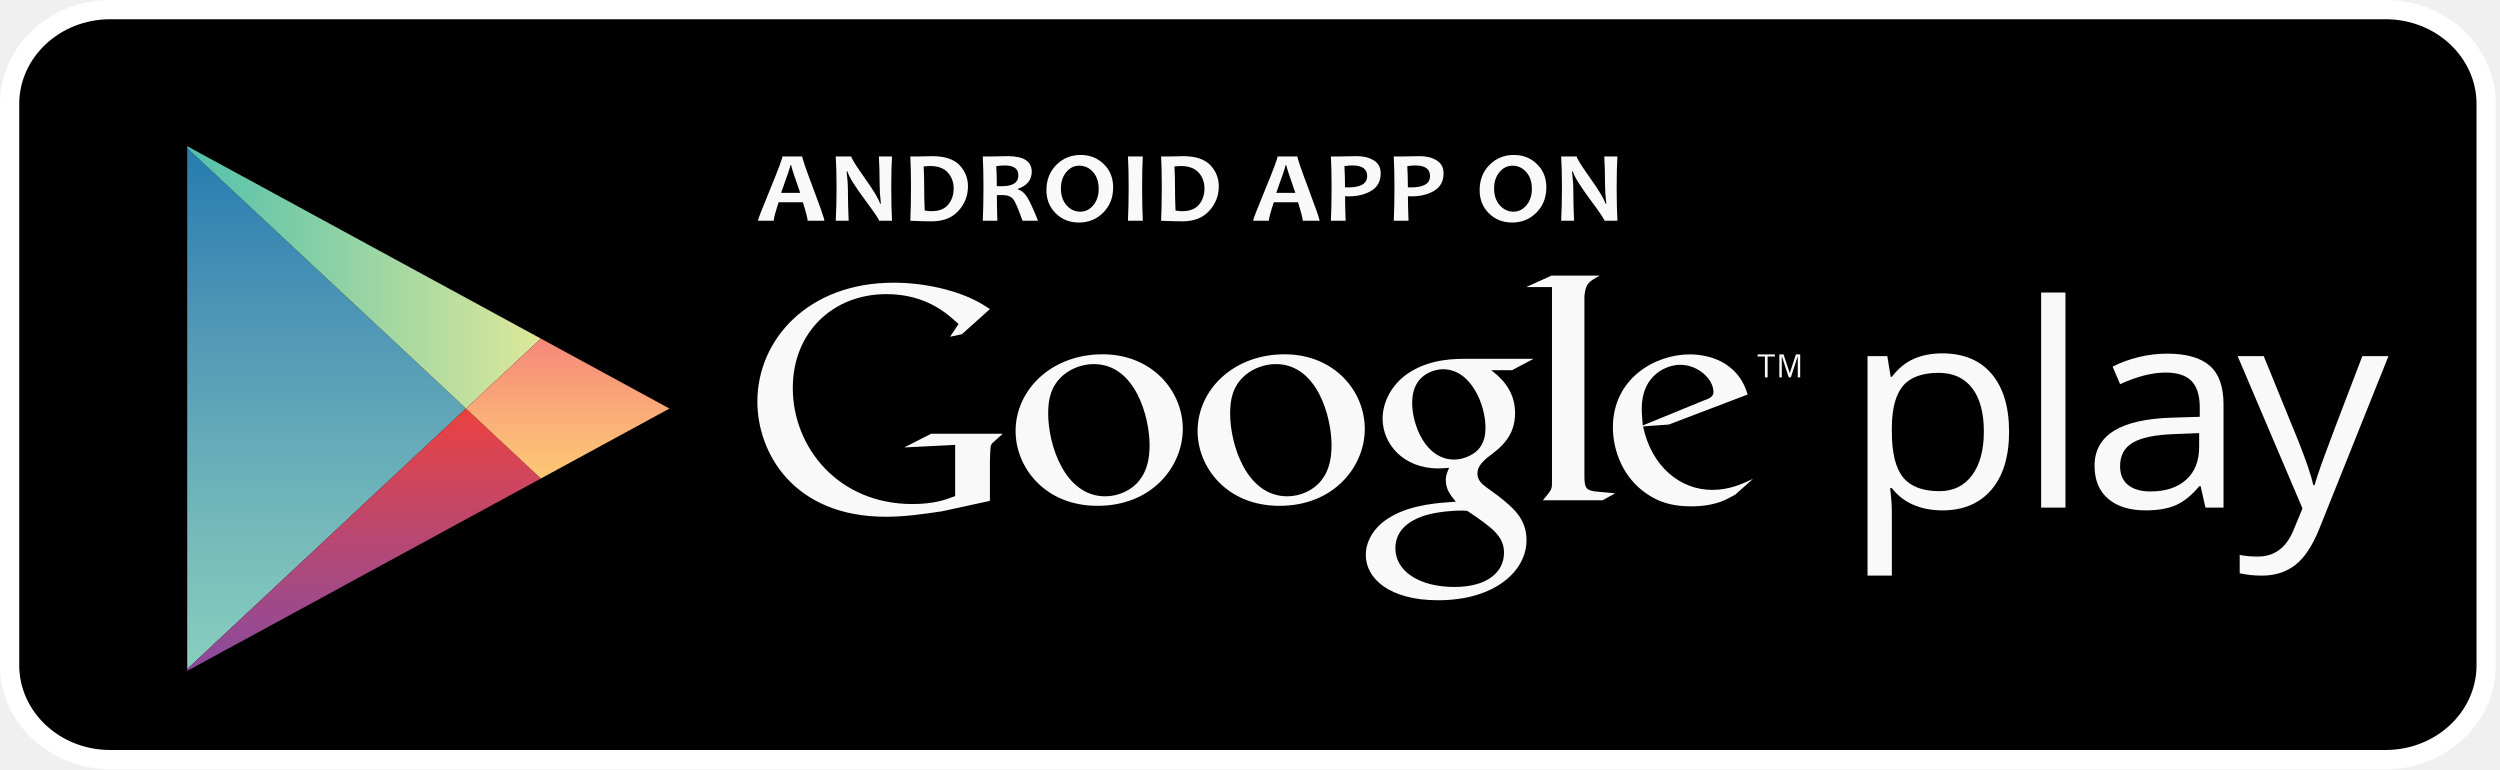
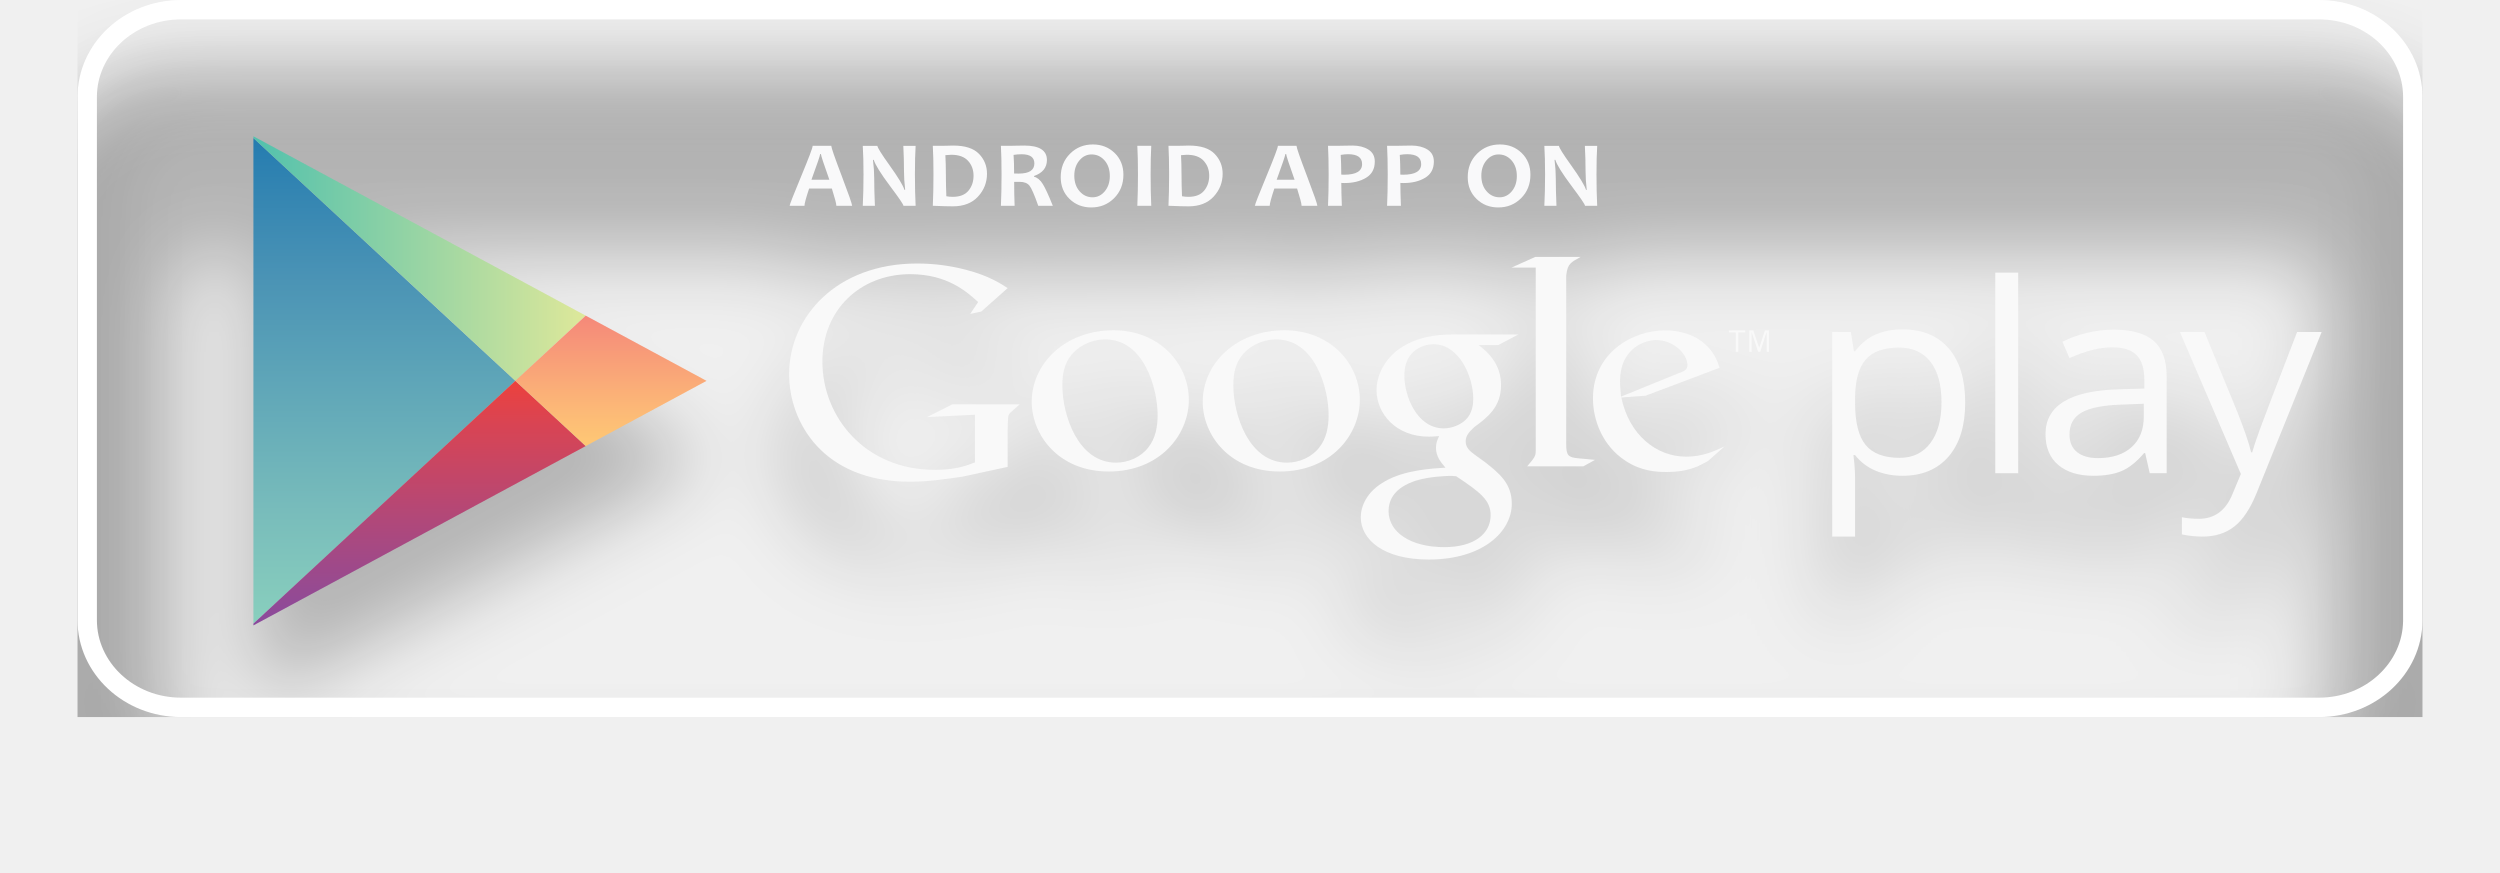
- <svg xmlns="http://www.w3.org/2000/svg" width="130" height="40" viewBox="0 0 130 40" fill="none">
-   <g clip-path="url(#clip0)">
-     <path d="M129.28 34.594V34.643C129.252 37.303 126.946 39.5 124.044 39.5H5.737C2.817 39.5 0.5 37.276 0.5 34.594V5.405C0.5 2.724 2.817 0.5 5.737 0.5H124.044C126.964 0.5 129.28 2.724 129.28 5.405V34.594Z" fill="black" stroke="white" />
-     <path d="M9.735 7.701V34.789L24.232 21.245L9.735 7.701Z" fill="url(#paint0_linear)" />
-     <path d="M28.125 17.607L22.273 14.424L9.735 7.602V7.701L24.232 21.245L28.125 17.607Z" fill="url(#paint1_linear)" />
-     <path d="M9.735 34.789V34.887L22.273 28.066L28.125 24.883L24.232 21.245L9.735 34.789Z" fill="url(#paint2_linear)" />
-     <path d="M28.125 17.607L24.231 21.245L28.124 24.883L34.812 21.245L28.125 17.607Z" fill="url(#paint3_linear)" />
-     <path d="M101.001 26.54C100.456 26.54 99.959 26.445 99.51 26.256C99.06 26.067 98.682 25.776 98.376 25.383H98.285C98.346 25.843 98.376 26.279 98.376 26.691V29.933H97.111V18.519H98.14L98.316 19.597H98.376C98.702 19.165 99.081 18.854 99.513 18.663C99.945 18.471 100.442 18.375 101 18.375C102.109 18.375 102.965 18.732 103.568 19.446C104.17 20.16 104.472 21.162 104.472 22.45C104.472 23.744 104.165 24.749 103.553 25.466C102.94 26.182 102.09 26.54 101.001 26.54ZM100.818 19.388C99.963 19.388 99.345 19.611 98.964 20.057C98.583 20.502 98.387 21.212 98.376 22.185V22.45C98.376 23.557 98.572 24.349 98.964 24.826C99.356 25.303 99.984 25.541 100.848 25.541C101.571 25.541 102.137 25.266 102.546 24.715C102.955 24.164 103.16 23.404 103.16 22.436C103.16 21.454 102.955 20.7 102.546 20.175C102.137 19.65 101.56 19.388 100.818 19.388ZM107.404 26.396H106.138V15.212H107.404V26.396ZM114.684 26.396L114.432 25.275H114.371C113.954 25.769 113.539 26.103 113.124 26.277C112.71 26.453 112.192 26.54 111.572 26.54C110.743 26.54 110.093 26.339 109.623 25.936C109.152 25.534 108.917 24.962 108.917 24.219C108.917 22.628 110.267 21.794 112.968 21.717L114.387 21.674V21.185C114.387 20.567 114.246 20.11 113.963 19.816C113.681 19.521 113.229 19.374 112.609 19.374C111.912 19.374 111.124 19.575 110.245 19.977L109.855 19.065C110.268 18.854 110.719 18.689 111.21 18.569C111.701 18.449 112.192 18.389 112.686 18.389C113.682 18.389 114.421 18.597 114.902 19.014C115.382 19.431 115.623 20.1 115.623 21.02V26.396H114.684V26.396H114.684ZM111.824 25.555C112.611 25.555 113.231 25.352 113.681 24.945C114.131 24.538 114.356 23.967 114.356 23.234V22.522L113.089 22.572C112.082 22.606 111.357 22.753 110.911 23.015C110.467 23.276 110.244 23.682 110.244 24.233C110.244 24.664 110.382 24.993 110.66 25.218C110.937 25.443 111.325 25.555 111.824 25.555ZM116.358 18.519H117.715L119.546 23.011C119.948 24.037 120.197 24.777 120.294 25.232H120.355C120.421 24.988 120.56 24.57 120.771 23.977C120.982 23.385 121.672 21.566 122.841 18.519H124.2L120.607 27.489C120.251 28.375 119.835 29.004 119.359 29.376C118.884 29.747 118.3 29.933 117.609 29.933C117.222 29.933 116.841 29.892 116.464 29.811V28.855C116.744 28.912 117.057 28.941 117.403 28.941C118.272 28.941 118.892 28.481 119.264 27.561L119.729 26.44L116.358 18.519ZM77.543 19.251C77.945 19.564 78.784 20.223 78.784 21.476C78.784 22.694 78.05 23.272 77.315 23.815C77.088 24.029 76.826 24.26 76.826 24.623C76.826 24.985 77.088 25.183 77.281 25.331L77.911 25.792C78.68 26.402 79.379 26.962 79.379 28.099C79.379 29.648 77.787 31.213 74.78 31.213C72.244 31.213 71.02 30.076 71.02 28.856C71.02 28.264 71.334 27.424 72.367 26.846C73.451 26.22 74.92 26.139 75.707 26.088C75.461 25.792 75.182 25.479 75.182 24.969C75.182 24.689 75.27 24.524 75.357 24.325C75.164 24.342 74.972 24.358 74.797 24.358C72.944 24.358 71.895 23.057 71.895 21.772C71.895 21.014 72.262 20.173 73.013 19.564C74.01 18.79 75.2 18.658 76.145 18.658H79.746L78.627 19.251H77.543V19.251H77.543ZM76.301 26.567C76.161 26.55 76.074 26.55 75.9 26.55C75.742 26.55 74.796 26.583 74.063 26.814C73.678 26.945 72.559 27.341 72.559 28.511C72.559 29.68 73.766 30.522 75.637 30.522C77.315 30.522 78.208 29.763 78.208 28.742C78.208 27.9 77.631 27.457 76.301 26.567ZM76.809 23.436C77.21 23.056 77.245 22.53 77.245 22.233C77.245 21.047 76.493 19.201 75.042 19.201C74.587 19.201 74.098 19.415 73.818 19.745C73.521 20.091 73.433 20.535 73.433 20.964C73.433 22.068 74.115 23.897 75.619 23.897C76.057 23.897 76.528 23.7 76.809 23.436ZM66.534 26.303C63.758 26.303 62.274 24.263 62.274 22.42C62.274 20.265 64.142 18.423 66.797 18.423C69.362 18.423 70.969 20.314 70.969 22.305C70.969 24.246 69.381 26.303 66.534 26.303ZM68.716 24.971C69.136 24.444 69.24 23.786 69.24 23.144C69.24 21.696 68.507 18.933 66.342 18.933C65.766 18.933 65.19 19.147 64.771 19.493C64.09 20.068 63.967 20.792 63.967 21.5C63.967 23.128 64.823 25.808 66.936 25.808C67.617 25.808 68.315 25.497 68.716 24.971ZM57.071 26.303C54.295 26.303 52.81 24.263 52.81 22.42C52.81 20.265 54.679 18.423 57.333 18.423C59.899 18.423 61.505 20.314 61.505 22.305C61.505 24.246 59.917 26.303 57.071 26.303ZM59.254 24.971C59.672 24.444 59.778 23.786 59.778 23.144C59.778 21.696 59.044 18.933 56.879 18.933C56.303 18.933 55.726 19.147 55.308 19.493C54.627 20.068 54.505 20.792 54.505 21.5C54.505 23.128 55.36 25.808 57.473 25.808C58.154 25.808 58.852 25.497 59.254 24.971ZM51.477 26.045L48.966 26.591C47.948 26.74 47.035 26.871 46.07 26.871C41.225 26.871 39.383 23.514 39.383 20.884C39.383 17.676 41.998 14.7 46.474 14.7C47.423 14.7 48.334 14.832 49.159 15.047C50.476 15.394 51.09 15.824 51.477 16.072L50.019 17.379L49.405 17.51L49.844 16.849C49.247 16.303 48.158 15.295 46.087 15.295C43.314 15.295 41.225 17.28 41.225 20.174C41.225 23.283 43.612 26.21 47.438 26.21C48.563 26.21 49.141 25.995 49.668 25.797V23.134L47.018 23.267L48.421 22.555H52.143L51.687 22.968C51.563 23.068 51.546 23.101 51.511 23.232C51.493 23.381 51.476 23.861 51.476 24.027V26.045H51.477V26.045Z" fill="#F9F9F9" />
-     <path d="M83.091 25.569C82.511 25.519 82.39 25.421 82.39 24.775V15.414C82.393 15.378 82.396 15.342 82.399 15.307C82.47 14.729 82.645 14.63 83.19 14.331H80.679L79.362 14.927H80.704V14.934L80.703 14.928V25.139C80.703 25.469 80.634 25.519 80.23 26.015H83.337L83.987 25.652C83.689 25.618 83.39 25.602 83.091 25.569ZM90.234 25.721C90.043 25.82 89.851 25.935 89.66 26.017C89.083 26.263 88.491 26.329 87.967 26.329C87.41 26.329 86.538 26.295 85.648 25.688C84.412 24.866 83.871 23.454 83.871 22.222C83.871 19.677 86.067 18.428 87.863 18.428C88.491 18.428 89.136 18.576 89.659 18.889C90.53 19.43 90.757 20.136 90.878 20.514L86.782 22.075L85.44 22.173C85.875 24.259 87.374 25.474 89.031 25.474C89.92 25.474 90.565 25.179 91.157 24.9L90.234 25.721ZM88.595 20.826C88.926 20.711 89.1 20.612 89.1 20.382C89.1 19.726 88.316 18.97 87.374 18.97C86.676 18.97 85.37 19.479 85.37 21.253C85.37 21.532 85.405 21.828 85.423 22.124L88.595 20.826ZM91.916 18.541V19.625H91.776V18.541H91.396V18.428H92.296V18.541H91.916ZM93.484 19.625V18.531H93.478L93.124 19.625H93.014L92.657 18.531H92.653V19.625H92.526V18.428H92.743L93.066 19.395H93.071L93.389 18.428H93.61V19.625H93.484Z" fill="#F9F9F9" />
-     <path d="M42.869 11.479H41.997C41.997 11.366 41.914 11.046 41.749 10.519H40.489C40.319 11.037 40.233 11.357 40.233 11.479H39.413C39.413 11.412 39.625 10.864 40.049 9.836C40.473 8.807 40.685 8.24 40.685 8.135H41.716C41.716 8.233 41.908 8.791 42.292 9.811C42.677 10.831 42.869 11.387 42.869 11.479ZM41.61 10.028C41.299 9.145 41.144 8.667 41.144 8.595H41.1C41.1 8.662 40.939 9.139 40.618 10.028H41.61ZM46.384 11.479H45.711C45.711 11.409 45.461 11.038 44.961 10.367C44.438 9.66 44.14 9.177 44.067 8.916H44.024C44.069 9.291 44.092 9.63 44.092 9.933C44.092 10.356 44.105 10.872 44.13 11.479H43.459C43.486 10.949 43.5 10.366 43.5 9.731C43.5 9.106 43.486 8.574 43.459 8.136H44.269C44.269 8.227 44.493 8.589 44.942 9.222C45.42 9.895 45.694 10.351 45.765 10.591H45.806C45.762 10.209 45.74 9.867 45.74 9.564C45.74 9.1 45.728 8.624 45.702 8.136H46.384C46.358 8.56 46.346 9.092 46.346 9.731C46.346 10.374 46.358 10.957 46.384 11.479ZM50.334 9.692C50.334 10.178 50.169 10.602 49.838 10.965C49.507 11.329 49.044 11.51 48.448 11.51C48.179 11.51 47.808 11.499 47.336 11.479C47.359 10.962 47.371 10.379 47.371 9.73C47.371 9.107 47.359 8.575 47.336 8.135H47.813C47.891 8.135 48.007 8.133 48.162 8.128C48.316 8.123 48.417 8.12 48.464 8.12C49.12 8.12 49.596 8.274 49.891 8.582C50.187 8.89 50.334 9.26 50.334 9.692ZM49.59 9.802C49.59 9.473 49.489 9.196 49.285 8.971C49.082 8.746 48.771 8.633 48.353 8.633C48.275 8.633 48.168 8.641 48.031 8.657C48.049 8.999 48.058 9.357 48.058 9.73C48.058 10.139 48.067 10.545 48.085 10.947C48.202 10.97 48.321 10.981 48.44 10.981C48.83 10.981 49.12 10.866 49.308 10.638C49.496 10.409 49.59 10.131 49.59 9.802ZM53.977 11.479H53.17C52.959 10.873 52.798 10.499 52.685 10.357C52.572 10.215 52.391 10.144 52.14 10.144C52.035 10.144 51.934 10.145 51.838 10.146C51.838 10.586 51.846 11.031 51.862 11.479H51.105C51.128 10.962 51.14 10.379 51.14 9.73C51.14 9.107 51.128 8.576 51.105 8.135H51.576C51.631 8.135 51.745 8.133 51.918 8.128C52.092 8.123 52.252 8.12 52.399 8.12C53.233 8.12 53.65 8.389 53.65 8.927C53.65 9.353 53.412 9.65 52.936 9.818V9.856C53.12 9.904 53.281 10.039 53.419 10.261C53.556 10.482 53.743 10.888 53.977 11.479ZM52.955 9.116C52.955 8.776 52.722 8.605 52.257 8.605C52.087 8.605 51.936 8.617 51.805 8.641C51.825 8.906 51.835 9.252 51.835 9.679C51.935 9.682 52.019 9.684 52.088 9.684C52.666 9.684 52.955 9.495 52.955 9.116ZM57.884 9.746C57.884 10.271 57.713 10.707 57.372 11.053C57.03 11.399 56.607 11.572 56.104 11.572C55.624 11.572 55.223 11.413 54.899 11.095C54.576 10.778 54.414 10.374 54.414 9.885C54.414 9.359 54.585 8.923 54.927 8.577C55.268 8.232 55.691 8.058 56.194 8.058C56.674 8.058 57.075 8.217 57.399 8.534C57.722 8.85 57.884 9.254 57.884 9.746ZM57.132 9.82C57.132 9.462 57.035 9.172 56.84 8.949C56.646 8.727 56.406 8.616 56.121 8.616C55.855 8.616 55.63 8.728 55.445 8.952C55.26 9.176 55.167 9.459 55.167 9.802C55.167 10.158 55.264 10.448 55.46 10.671C55.655 10.895 55.894 11.007 56.178 11.007C56.443 11.007 56.669 10.894 56.854 10.669C57.039 10.444 57.132 10.161 57.132 9.82ZM59.425 11.479H58.654C58.678 10.948 58.69 10.366 58.69 9.73C58.69 9.105 58.678 8.574 58.654 8.135H59.425C59.402 8.567 59.39 9.098 59.39 9.73C59.39 10.376 59.402 10.959 59.425 11.479ZM63.376 9.692C63.376 10.178 63.211 10.602 62.88 10.965C62.549 11.329 62.086 11.51 61.49 11.51C61.221 11.51 60.85 11.499 60.377 11.479C60.401 10.962 60.413 10.379 60.413 9.73C60.413 9.107 60.401 8.575 60.377 8.135H60.855C60.933 8.135 61.049 8.133 61.203 8.128C61.358 8.123 61.459 8.12 61.506 8.12C62.162 8.12 62.637 8.274 62.933 8.582C63.228 8.89 63.376 9.26 63.376 9.692ZM62.632 9.802C62.632 9.473 62.53 9.196 62.327 8.971C62.123 8.746 61.812 8.633 61.395 8.633C61.316 8.633 61.209 8.641 61.073 8.657C61.091 8.999 61.1 9.357 61.1 9.73C61.1 10.139 61.109 10.545 61.127 10.947C61.244 10.97 61.362 10.981 61.481 10.981C61.872 10.981 62.161 10.866 62.349 10.638C62.537 10.409 62.632 10.131 62.632 9.802ZM68.617 11.479H67.745C67.745 11.366 67.662 11.046 67.496 10.519H66.237C66.066 11.037 65.981 11.357 65.981 11.479H65.161C65.161 11.412 65.373 10.864 65.797 9.836C66.221 8.807 66.433 8.24 66.433 8.135H67.464C67.464 8.233 67.656 8.791 68.04 9.811C68.424 10.831 68.617 11.387 68.617 11.479ZM67.358 10.028C67.047 9.145 66.891 8.667 66.891 8.595H66.848C66.848 8.662 66.687 9.139 66.366 10.028H67.358ZM71.796 9.011C71.796 9.42 71.635 9.722 71.312 9.918C70.99 10.113 70.594 10.21 70.125 10.21C70.04 10.21 69.979 10.209 69.943 10.205C69.943 10.527 69.953 10.952 69.973 11.479H69.207C69.23 10.985 69.242 10.401 69.242 9.73C69.242 9.114 69.23 8.582 69.207 8.135H69.681C69.748 8.135 69.877 8.133 70.068 8.128C70.259 8.123 70.424 8.12 70.564 8.12C70.909 8.12 71.201 8.194 71.439 8.341C71.677 8.488 71.796 8.711 71.796 9.011ZM71.093 9.152C71.093 8.786 70.835 8.603 70.319 8.603C70.19 8.603 70.054 8.616 69.91 8.641C69.93 8.965 69.94 9.331 69.94 9.74C69.986 9.744 70.038 9.745 70.098 9.745C70.762 9.746 71.093 9.548 71.093 9.152ZM75.065 9.011C75.065 9.42 74.904 9.722 74.582 9.918C74.259 10.113 73.864 10.21 73.395 10.21C73.309 10.21 73.248 10.209 73.212 10.205C73.212 10.527 73.222 10.952 73.242 11.479H72.476C72.499 10.985 72.511 10.401 72.511 9.73C72.511 9.114 72.499 8.582 72.476 8.135H72.95C73.017 8.135 73.146 8.133 73.337 8.128C73.528 8.123 73.693 8.12 73.833 8.12C74.178 8.12 74.47 8.194 74.708 8.341C74.946 8.488 75.065 8.711 75.065 9.011ZM74.362 9.152C74.362 8.786 74.104 8.603 73.588 8.603C73.459 8.603 73.323 8.616 73.179 8.641C73.2 8.965 73.209 9.331 73.209 9.74C73.255 9.744 73.308 9.745 73.368 9.745C74.031 9.746 74.362 9.548 74.362 9.152ZM80.41 9.746C80.41 10.271 80.24 10.707 79.898 11.053C79.556 11.399 79.133 11.572 78.63 11.572C78.151 11.572 77.749 11.413 77.426 11.095C77.102 10.778 76.941 10.374 76.941 9.885C76.941 9.359 77.111 8.923 77.453 8.577C77.795 8.231 78.217 8.058 78.72 8.058C79.2 8.058 79.602 8.217 79.925 8.534C80.248 8.85 80.41 9.254 80.41 9.746ZM79.658 9.82C79.658 9.462 79.561 9.172 79.366 8.949C79.172 8.727 78.932 8.616 78.647 8.616C78.382 8.616 78.156 8.728 77.971 8.952C77.786 9.176 77.693 9.459 77.693 9.802C77.693 10.158 77.79 10.448 77.986 10.671C78.181 10.895 78.421 11.007 78.704 11.007C78.969 11.007 79.195 10.894 79.38 10.669C79.565 10.444 79.658 10.161 79.658 9.82ZM84.105 11.479H83.431C83.431 11.409 83.182 11.038 82.682 10.367C82.159 9.66 81.861 9.177 81.788 8.916H81.744C81.79 9.291 81.813 9.63 81.813 9.933C81.813 10.356 81.825 10.872 81.851 11.479H81.18C81.207 10.949 81.221 10.366 81.221 9.731C81.221 9.106 81.207 8.574 81.18 8.136H81.99C81.99 8.227 82.214 8.589 82.663 9.222C83.141 9.895 83.415 10.351 83.486 10.591H83.527C83.483 10.209 83.461 9.867 83.461 9.564C83.461 9.1 83.449 8.624 83.423 8.136H84.105C84.079 8.56 84.067 9.092 84.067 9.731C84.067 10.374 84.079 10.957 84.105 11.479Z" fill="#F9F9FA" />
+ <svg xmlns="http://www.w3.org/2000/svg" width="129" height="45" viewBox="0 0 129 45" fill="none">
+   <g clip-path="url(#clip0)" filter="url(#filter0_d)">
+     <g filter="url(#filter1_d)">
+       <path d="M124.5 32V32.044C124.474 34.478 122.345 36.5 119.652 36.5H9.349C6.639 36.5 4.5 34.454 4.5 32V5C4.5 2.546 6.639 0.5 9.349 0.5H119.652C122.361 0.5 124.5 2.546 124.5 5V32Z" stroke="white" />
+     </g>
+     <path d="M13.076 7.124V32.18L26.592 19.652L13.076 7.124Z" fill="url(#paint0_linear)" />
+     <path d="M30.222 16.287L24.766 13.342L13.076 7.032V7.123L26.592 19.652L30.222 16.287Z" fill="url(#paint1_linear)" />
+     <path d="M13.076 32.18V32.271L24.766 25.961L30.222 23.017L26.592 19.652L13.076 32.18Z" fill="url(#paint2_linear)" />
+     <path d="M30.222 16.287L26.592 19.652L30.222 23.017L36.457 19.652L30.222 16.287Z" fill="url(#paint3_linear)" />
+     <path d="M98.168 24.55C97.66 24.55 97.197 24.462 96.777 24.287C96.358 24.112 96.005 23.843 95.721 23.48H95.636C95.692 23.905 95.721 24.308 95.721 24.689V27.688H94.541V17.13H95.501L95.664 18.127H95.721C96.025 17.728 96.378 17.44 96.781 17.263C97.184 17.085 97.646 16.997 98.168 16.997C99.201 16.997 99.999 17.327 100.561 17.988C101.123 18.648 101.404 19.575 101.404 20.767C101.404 21.963 101.118 22.893 100.547 23.556C99.976 24.218 99.183 24.55 98.168 24.55ZM97.997 17.934C97.2 17.934 96.624 18.141 96.269 18.553C95.913 18.965 95.731 19.621 95.721 20.521V20.767C95.721 21.791 95.904 22.523 96.269 22.964C96.634 23.405 97.22 23.625 98.025 23.625C98.699 23.625 99.227 23.371 99.609 22.861C99.99 22.352 100.181 21.649 100.181 20.753C100.181 19.845 99.99 19.148 99.609 18.662C99.227 18.177 98.689 17.934 97.997 17.934ZM104.138 24.416H102.957V14.071H104.138V24.416ZM110.925 24.416L110.691 23.379H110.634C110.245 23.836 109.857 24.146 109.471 24.307C109.084 24.469 108.602 24.55 108.024 24.55C107.251 24.55 106.645 24.363 106.206 23.991C105.768 23.619 105.548 23.09 105.548 22.402C105.548 20.931 106.807 20.16 109.325 20.088L110.648 20.048V19.596C110.648 19.024 110.517 18.602 110.253 18.33C109.991 18.057 109.569 17.921 108.991 17.921C108.341 17.921 107.606 18.107 106.786 18.479L106.423 17.635C106.808 17.44 107.228 17.287 107.686 17.176C108.144 17.065 108.602 17.01 109.062 17.01C109.992 17.01 110.68 17.203 111.128 17.588C111.576 17.974 111.8 18.592 111.8 19.443V24.416H110.925V24.416H110.925ZM108.258 23.639C108.993 23.639 109.57 23.451 109.99 23.074C110.409 22.697 110.62 22.17 110.62 21.491V20.833L109.438 20.879C108.5 20.911 107.823 21.047 107.408 21.289C106.993 21.53 106.786 21.906 106.786 22.416C106.786 22.814 106.915 23.118 107.173 23.326C107.432 23.535 107.793 23.639 108.258 23.639ZM112.486 17.13H113.751L115.458 21.285C115.833 22.234 116.065 22.919 116.156 23.34H116.213C116.274 23.113 116.404 22.727 116.6 22.179C116.797 21.632 117.441 19.949 118.531 17.13H119.798L116.447 25.427C116.116 26.247 115.728 26.829 115.284 27.173C114.841 27.517 114.297 27.688 113.652 27.688C113.292 27.688 112.936 27.65 112.585 27.575V26.691C112.846 26.744 113.138 26.771 113.46 26.771C114.271 26.771 114.849 26.345 115.196 25.494L115.629 24.457L112.486 17.13ZM76.297 17.807C76.672 18.097 77.454 18.706 77.454 19.865C77.454 20.992 76.77 21.526 76.085 22.029C75.873 22.227 75.628 22.441 75.628 22.776C75.628 23.111 75.873 23.294 76.053 23.431L76.64 23.857C77.357 24.422 78.008 24.94 78.008 25.992C78.008 27.425 76.525 28.872 73.721 28.872C71.356 28.872 70.216 27.821 70.216 26.692C70.216 26.144 70.508 25.367 71.471 24.833C72.481 24.254 73.852 24.178 74.585 24.131C74.356 23.857 74.096 23.568 74.096 23.096C74.096 22.837 74.178 22.685 74.259 22.501C74.079 22.516 73.9 22.532 73.737 22.532C72.009 22.532 71.031 21.328 71.031 20.139C71.031 19.438 71.374 18.66 72.074 18.097C73.004 17.381 74.112 17.258 74.993 17.258H78.351L77.308 17.807H76.297V17.807H76.297ZM75.139 24.574C75.009 24.558 74.927 24.558 74.765 24.558C74.618 24.558 73.736 24.59 73.052 24.803C72.694 24.924 71.65 25.29 71.65 26.373C71.65 27.455 72.776 28.233 74.52 28.233C76.085 28.233 76.917 27.53 76.917 26.586C76.917 25.808 76.379 25.398 75.139 24.574ZM75.612 21.678C75.987 21.327 76.019 20.84 76.019 20.565C76.019 19.468 75.318 17.761 73.965 17.761C73.541 17.761 73.085 17.959 72.824 18.264C72.547 18.584 72.465 18.995 72.465 19.392C72.465 20.413 73.101 22.105 74.504 22.105C74.911 22.105 75.35 21.922 75.612 21.678ZM66.033 24.33C63.445 24.33 62.061 22.443 62.061 20.739C62.061 18.745 63.803 17.042 66.278 17.042C68.669 17.042 70.167 18.791 70.167 20.633C70.167 22.427 68.687 24.33 66.033 24.33ZM68.067 23.098C68.459 22.611 68.556 22.002 68.556 21.408C68.556 20.069 67.873 17.513 65.854 17.513C65.317 17.513 64.78 17.711 64.389 18.031C63.754 18.563 63.64 19.233 63.64 19.888C63.64 21.393 64.438 23.873 66.408 23.873C67.042 23.873 67.694 23.584 68.067 23.098ZM57.21 24.33C54.621 24.33 53.238 22.443 53.238 20.739C53.238 18.745 54.98 17.042 57.454 17.042C59.847 17.042 61.344 18.791 61.344 20.633C61.344 22.427 59.863 24.33 57.21 24.33ZM59.245 23.098C59.635 22.611 59.733 22.002 59.733 21.408C59.733 20.069 59.049 17.513 57.031 17.513C56.494 17.513 55.956 17.711 55.566 18.031C54.931 18.563 54.817 19.233 54.817 19.888C54.817 21.393 55.614 23.873 57.585 23.873C58.22 23.873 58.871 23.584 59.245 23.098ZM51.994 24.092L49.654 24.597C48.704 24.735 47.853 24.856 46.954 24.856C42.436 24.856 40.718 21.75 40.718 19.318C40.718 16.35 43.157 13.597 47.33 13.597C48.214 13.597 49.065 13.719 49.834 13.918C51.061 14.24 51.634 14.637 51.994 14.867L50.635 16.075L50.063 16.197L50.472 15.585C49.916 15.081 48.9 14.148 46.969 14.148C44.384 14.148 42.436 15.984 42.436 18.661C42.436 21.537 44.662 24.244 48.229 24.244C49.277 24.244 49.816 24.046 50.307 23.862V21.399L47.837 21.522L49.145 20.863H52.615L52.19 21.245C52.075 21.338 52.059 21.369 52.026 21.49C52.009 21.628 51.994 22.072 51.994 22.225V24.092H51.994V24.092Z" fill="#F9F9F9" />
+     <path d="M81.469 23.651C80.929 23.605 80.816 23.514 80.816 22.917V14.258C80.819 14.225 80.821 14.191 80.825 14.159C80.891 13.624 81.054 13.533 81.562 13.257H79.221L77.993 13.808H79.244V13.815L79.243 13.809V23.254C79.243 23.559 79.179 23.606 78.802 24.064H81.699L82.305 23.729C82.027 23.697 81.748 23.682 81.469 23.651ZM88.129 23.792C87.951 23.884 87.772 23.99 87.594 24.066C87.057 24.294 86.504 24.355 86.016 24.355C85.497 24.355 84.683 24.323 83.854 23.762C82.701 23.001 82.197 21.695 82.197 20.556C82.197 18.201 84.245 17.047 85.919 17.047C86.504 17.047 87.106 17.183 87.594 17.472C88.406 17.973 88.617 18.626 88.73 18.976L84.911 20.419L83.66 20.511C84.065 22.44 85.463 23.564 87.008 23.564C87.836 23.564 88.438 23.291 88.99 23.033L88.129 23.792ZM86.602 19.264C86.91 19.158 87.073 19.067 87.073 18.854C87.073 18.247 86.341 17.547 85.463 17.547C84.812 17.547 83.594 18.019 83.594 19.659C83.594 19.918 83.627 20.191 83.644 20.465L86.602 19.264ZM89.698 17.151V18.153H89.567V17.151H89.213V17.047H90.052V17.151H89.698ZM91.16 18.153V17.141H91.154L90.824 18.153H90.722L90.389 17.141H90.384V18.153H90.266V17.047H90.469L90.77 17.941H90.774L91.071 17.047H91.277V18.153H91.16Z" fill="#F9F9F9" />
+     <path d="M43.969 10.618H43.156C43.156 10.514 43.078 10.217 42.924 9.73H41.75C41.591 10.21 41.511 10.506 41.511 10.618H40.746C40.746 10.556 40.944 10.05 41.34 9.098C41.735 8.146 41.933 7.622 41.933 7.525H42.894C42.894 7.616 43.073 8.132 43.431 9.075C43.79 10.018 43.969 10.533 43.969 10.618ZM42.795 9.276C42.505 8.459 42.36 8.017 42.36 7.95H42.32C42.32 8.012 42.17 8.454 41.87 9.276H42.795ZM47.246 10.618H46.618C46.618 10.553 46.385 10.21 45.919 9.59C45.432 8.936 45.154 8.488 45.086 8.248H45.045C45.088 8.594 45.109 8.908 45.109 9.188C45.109 9.58 45.121 10.056 45.145 10.618H44.519C44.544 10.127 44.557 9.588 44.557 9.001C44.557 8.423 44.544 7.931 44.519 7.526H45.274C45.274 7.61 45.483 7.945 45.901 8.53C46.347 9.153 46.603 9.575 46.669 9.797H46.707C46.666 9.444 46.646 9.127 46.646 8.846C46.646 8.417 46.634 7.977 46.611 7.526H47.246C47.222 7.918 47.21 8.41 47.21 9.001C47.21 9.596 47.222 10.135 47.246 10.618ZM50.929 8.965C50.929 9.415 50.775 9.807 50.467 10.143C50.158 10.479 49.726 10.647 49.17 10.647C48.92 10.647 48.574 10.637 48.133 10.618C48.155 10.14 48.167 9.6 48.167 9C48.167 8.424 48.156 7.932 48.133 7.525H48.578C48.651 7.525 48.759 7.523 48.904 7.518C49.047 7.513 49.142 7.511 49.185 7.511C49.797 7.511 50.24 7.654 50.516 7.939C50.791 8.224 50.929 8.566 50.929 8.965ZM50.235 9.067C50.235 8.763 50.141 8.507 49.951 8.298C49.761 8.09 49.471 7.986 49.082 7.986C49.009 7.986 48.909 7.993 48.782 8.007C48.798 8.324 48.807 8.655 48.807 9C48.807 9.379 48.816 9.754 48.832 10.126C48.941 10.147 49.052 10.157 49.163 10.157C49.527 10.157 49.797 10.052 49.972 9.84C50.147 9.629 50.235 9.371 50.235 9.067ZM54.325 10.618H53.573C53.377 10.058 53.226 9.712 53.121 9.58C53.016 9.449 52.846 9.383 52.613 9.383C52.514 9.383 52.42 9.384 52.331 9.385C52.331 9.793 52.338 10.203 52.354 10.618H51.647C51.669 10.14 51.68 9.601 51.68 9.001C51.68 8.424 51.669 7.932 51.647 7.525H52.087C52.138 7.525 52.244 7.523 52.406 7.518C52.568 7.514 52.717 7.511 52.854 7.511C53.632 7.511 54.021 7.76 54.021 8.257C54.021 8.651 53.799 8.926 53.355 9.082V9.117C53.526 9.161 53.676 9.286 53.805 9.491C53.933 9.696 54.107 10.072 54.325 10.618ZM53.373 8.433C53.373 8.118 53.156 7.96 52.722 7.96C52.563 7.96 52.422 7.971 52.3 7.993C52.319 8.239 52.328 8.559 52.328 8.953C52.421 8.956 52.5 8.957 52.564 8.957C53.103 8.958 53.373 8.783 53.373 8.433ZM57.968 9.015C57.968 9.501 57.809 9.904 57.49 10.224C57.172 10.544 56.778 10.704 56.309 10.704C55.861 10.704 55.487 10.557 55.185 10.263C54.884 9.969 54.733 9.596 54.733 9.143C54.733 8.657 54.892 8.254 55.211 7.934C55.529 7.614 55.923 7.454 56.392 7.454C56.84 7.454 57.214 7.601 57.516 7.894C57.817 8.187 57.968 8.56 57.968 9.015ZM57.267 9.084C57.267 8.752 57.176 8.484 56.995 8.278C56.814 8.072 56.59 7.969 56.324 7.969C56.077 7.969 55.867 8.073 55.694 8.281C55.521 8.488 55.434 8.75 55.434 9.067C55.434 9.396 55.526 9.664 55.708 9.871C55.89 10.078 56.113 10.181 56.377 10.181C56.625 10.181 56.835 10.077 57.008 9.869C57.18 9.66 57.267 9.399 57.267 9.084ZM59.405 10.618H58.686C58.708 10.127 58.719 9.588 58.719 9.001C58.719 8.423 58.708 7.931 58.686 7.525H59.405C59.383 7.924 59.372 8.416 59.372 9.001C59.372 9.597 59.383 10.137 59.405 10.618ZM63.088 8.965C63.088 9.415 62.934 9.807 62.626 10.143C62.317 10.479 61.885 10.647 61.33 10.647C61.079 10.647 60.733 10.637 60.293 10.618C60.315 10.14 60.326 9.6 60.326 9C60.326 8.424 60.315 7.932 60.293 7.525H60.737C60.81 7.525 60.919 7.523 61.063 7.518C61.207 7.513 61.301 7.511 61.345 7.511C61.956 7.511 62.4 7.654 62.675 7.939C62.951 8.224 63.088 8.566 63.088 8.965ZM62.395 9.067C62.395 8.763 62.3 8.507 62.11 8.298C61.92 8.09 61.631 7.986 61.241 7.986C61.168 7.986 61.068 7.993 60.941 8.007C60.958 8.324 60.966 8.655 60.966 9C60.966 9.379 60.975 9.754 60.992 10.126C61.1 10.147 61.211 10.157 61.322 10.157C61.686 10.157 61.956 10.052 62.131 9.84C62.306 9.629 62.395 9.371 62.395 9.067ZM67.975 10.618H67.162C67.162 10.514 67.084 10.217 66.93 9.73H65.756C65.597 10.21 65.517 10.506 65.517 10.618H64.752C64.752 10.556 64.95 10.05 65.346 9.098C65.741 8.146 65.939 7.622 65.939 7.525H66.9C66.9 7.616 67.079 8.132 67.437 9.075C67.795 10.018 67.975 10.533 67.975 10.618ZM66.801 9.276C66.511 8.459 66.366 8.017 66.366 7.95H66.325C66.325 8.012 66.175 8.454 65.876 9.276H66.801ZM70.939 8.335C70.939 8.714 70.789 8.993 70.488 9.174C70.187 9.354 69.818 9.445 69.381 9.445C69.302 9.445 69.245 9.443 69.211 9.44C69.211 9.738 69.22 10.13 69.239 10.618H68.525C68.547 10.161 68.558 9.621 68.558 9.001C68.558 8.43 68.547 7.939 68.525 7.525H68.967C69.029 7.525 69.15 7.523 69.328 7.518C69.505 7.514 69.659 7.511 69.79 7.511C70.112 7.511 70.384 7.579 70.606 7.715C70.828 7.852 70.939 8.058 70.939 8.335ZM70.284 8.466C70.284 8.127 70.043 7.957 69.562 7.957C69.441 7.957 69.314 7.969 69.181 7.993C69.199 8.292 69.209 8.631 69.209 9.01C69.251 9.013 69.3 9.015 69.356 9.015C69.974 9.015 70.284 8.832 70.284 8.466ZM73.987 8.335C73.987 8.714 73.837 8.993 73.536 9.174C73.235 9.354 72.866 9.445 72.429 9.445C72.35 9.445 72.293 9.443 72.259 9.44C72.259 9.738 72.268 10.13 72.287 10.618H71.573C71.595 10.161 71.606 9.621 71.606 9.001C71.606 8.43 71.595 7.939 71.573 7.525H72.015C72.077 7.525 72.198 7.523 72.376 7.518C72.553 7.514 72.707 7.511 72.838 7.511C73.16 7.511 73.432 7.579 73.654 7.715C73.876 7.852 73.987 8.058 73.987 8.335ZM73.332 8.466C73.332 8.127 73.091 7.957 72.61 7.957C72.489 7.957 72.362 7.969 72.229 7.993C72.247 8.292 72.257 8.631 72.257 9.01C72.299 9.013 72.348 9.015 72.404 9.015C73.022 9.015 73.332 8.832 73.332 8.466ZM78.97 9.015C78.97 9.501 78.811 9.904 78.492 10.224C78.174 10.544 77.78 10.704 77.311 10.704C76.863 10.704 76.489 10.557 76.188 10.263C75.886 9.969 75.735 9.596 75.735 9.143C75.735 8.657 75.894 8.254 76.213 7.934C76.532 7.614 76.926 7.454 77.395 7.454C77.842 7.454 78.217 7.601 78.518 7.894C78.819 8.187 78.97 8.56 78.97 9.015ZM78.269 9.084C78.269 8.752 78.178 8.484 77.997 8.278C77.816 8.072 77.592 7.969 77.326 7.969C77.079 7.969 76.869 8.073 76.696 8.281C76.523 8.488 76.437 8.75 76.437 9.067C76.437 9.396 76.528 9.664 76.71 9.871C76.892 10.078 77.115 10.181 77.379 10.181C77.627 10.181 77.837 10.077 78.01 9.869C78.183 9.66 78.269 9.399 78.269 9.084ZM82.415 10.618H81.787C81.787 10.553 81.554 10.21 81.088 9.59C80.6 8.936 80.323 8.488 80.255 8.248H80.214C80.257 8.594 80.278 8.908 80.278 9.188C80.278 9.58 80.29 10.056 80.313 10.618H79.688C79.713 10.127 79.726 9.588 79.726 9.001C79.726 8.423 79.713 7.931 79.688 7.526H80.443C80.443 7.61 80.652 7.945 81.07 8.53C81.516 9.153 81.772 9.575 81.838 9.797H81.876C81.835 9.444 81.815 9.127 81.815 8.846C81.815 8.417 81.803 7.977 81.779 7.526H82.415C82.391 7.918 82.379 8.41 82.379 9.001C82.379 9.596 82.391 10.135 82.415 10.618Z" fill="#F9F9FA" />
  </g>
  <defs>
-     <linearGradient id="paint0_linear" x1="16.983" y1="7.701" x2="16.983" y2="34.789" gradientUnits="userSpaceOnUse">
+     <filter id="filter0_d" x="0" y="0" width="129" height="45" filterUnits="userSpaceOnUse" color-interpolation-filters="sRGB">
+       <feFlood flood-opacity="0" result="BackgroundImageFix" />
+       <feColorMatrix in="SourceAlpha" type="matrix" values="0 0 0 0 0 0 0 0 0 0 0 0 0 0 0 0 0 0 127 0" />
+       <feOffset dy="4" />
+       <feGaussianBlur stdDeviation="2" />
+       <feColorMatrix type="matrix" values="0 0 0 0 0 0 0 0 0 0 0 0 0 0 0 0 0 0 0.25 0" />
+       <feBlend mode="normal" in2="BackgroundImageFix" result="effect1_dropShadow" />
+       <feBlend mode="normal" in="SourceGraphic" in2="effect1_dropShadow" result="shape" />
+     </filter>
+     <filter id="filter1_d" x="0" y="0" width="129" height="45" filterUnits="userSpaceOnUse" color-interpolation-filters="sRGB">
+       <feFlood flood-opacity="0" result="BackgroundImageFix" />
+       <feColorMatrix in="SourceAlpha" type="matrix" values="0 0 0 0 0 0 0 0 0 0 0 0 0 0 0 0 0 0 127 0" />
+       <feOffset dy="4" />
+       <feGaussianBlur stdDeviation="2" />
+       <feColorMatrix type="matrix" values="0 0 0 0 0 0 0 0 0 0 0 0 0 0 0 0 0 0 0.25 0" />
+       <feBlend mode="normal" in2="BackgroundImageFix" result="effect1_dropShadow" />
+       <feBlend mode="normal" in="SourceGraphic" in2="effect1_dropShadow" result="shape" />
+     </filter>
+     <linearGradient id="paint0_linear" x1="19.834" y1="7.124" x2="19.834" y2="32.18" gradientUnits="userSpaceOnUse">
      <stop stop-color="#257CB0" />
      <stop offset="0.286" stop-color="#4A93B5" />
      <stop offset="0.767" stop-color="#78BCBB" />
      <stop offset="1" stop-color="#89CFBD" />
    </linearGradient>
-     <linearGradient id="paint1_linear" x1="9.735" y1="14.424" x2="28.125" y2="14.424" gradientUnits="userSpaceOnUse">
+     <linearGradient id="paint1_linear" x1="13.076" y1="13.342" x2="30.223" y2="13.342" gradientUnits="userSpaceOnUse">
      <stop stop-color="#52C1AD" />
      <stop offset="1" stop-color="#DEE89A" />
    </linearGradient>
-     <linearGradient id="paint2_linear" x1="18.93" y1="21.245" x2="18.93" y2="34.887" gradientUnits="userSpaceOnUse">
+     <linearGradient id="paint2_linear" x1="21.649" y1="19.652" x2="21.649" y2="32.271" gradientUnits="userSpaceOnUse">
      <stop stop-color="#EC413D" />
      <stop offset="0.167" stop-color="#DA4452" />
      <stop offset="0.575" stop-color="#B0487A" />
      <stop offset="0.862" stop-color="#954A92" />
      <stop offset="1" stop-color="#8A4A9D" />
    </linearGradient>
-     <linearGradient id="paint3_linear" x1="29.522" y1="17.607" x2="29.522" y2="24.882" gradientUnits="userSpaceOnUse">
+     <linearGradient id="paint3_linear" x1="31.524" y1="16.287" x2="31.524" y2="23.016" gradientUnits="userSpaceOnUse">
      <stop stop-color="#F58879" />
      <stop offset="0.119" stop-color="#F69079" />
      <stop offset="0.713" stop-color="#FCB877" />
      <stop offset="1" stop-color="#FEC874" />
    </linearGradient>
    <clipPath id="clip0">
-       <rect width="129.78" height="40" fill="white" />
+       <rect width="121" height="37" fill="white" transform="translate(4)" />
    </clipPath>
  </defs>
</svg>
